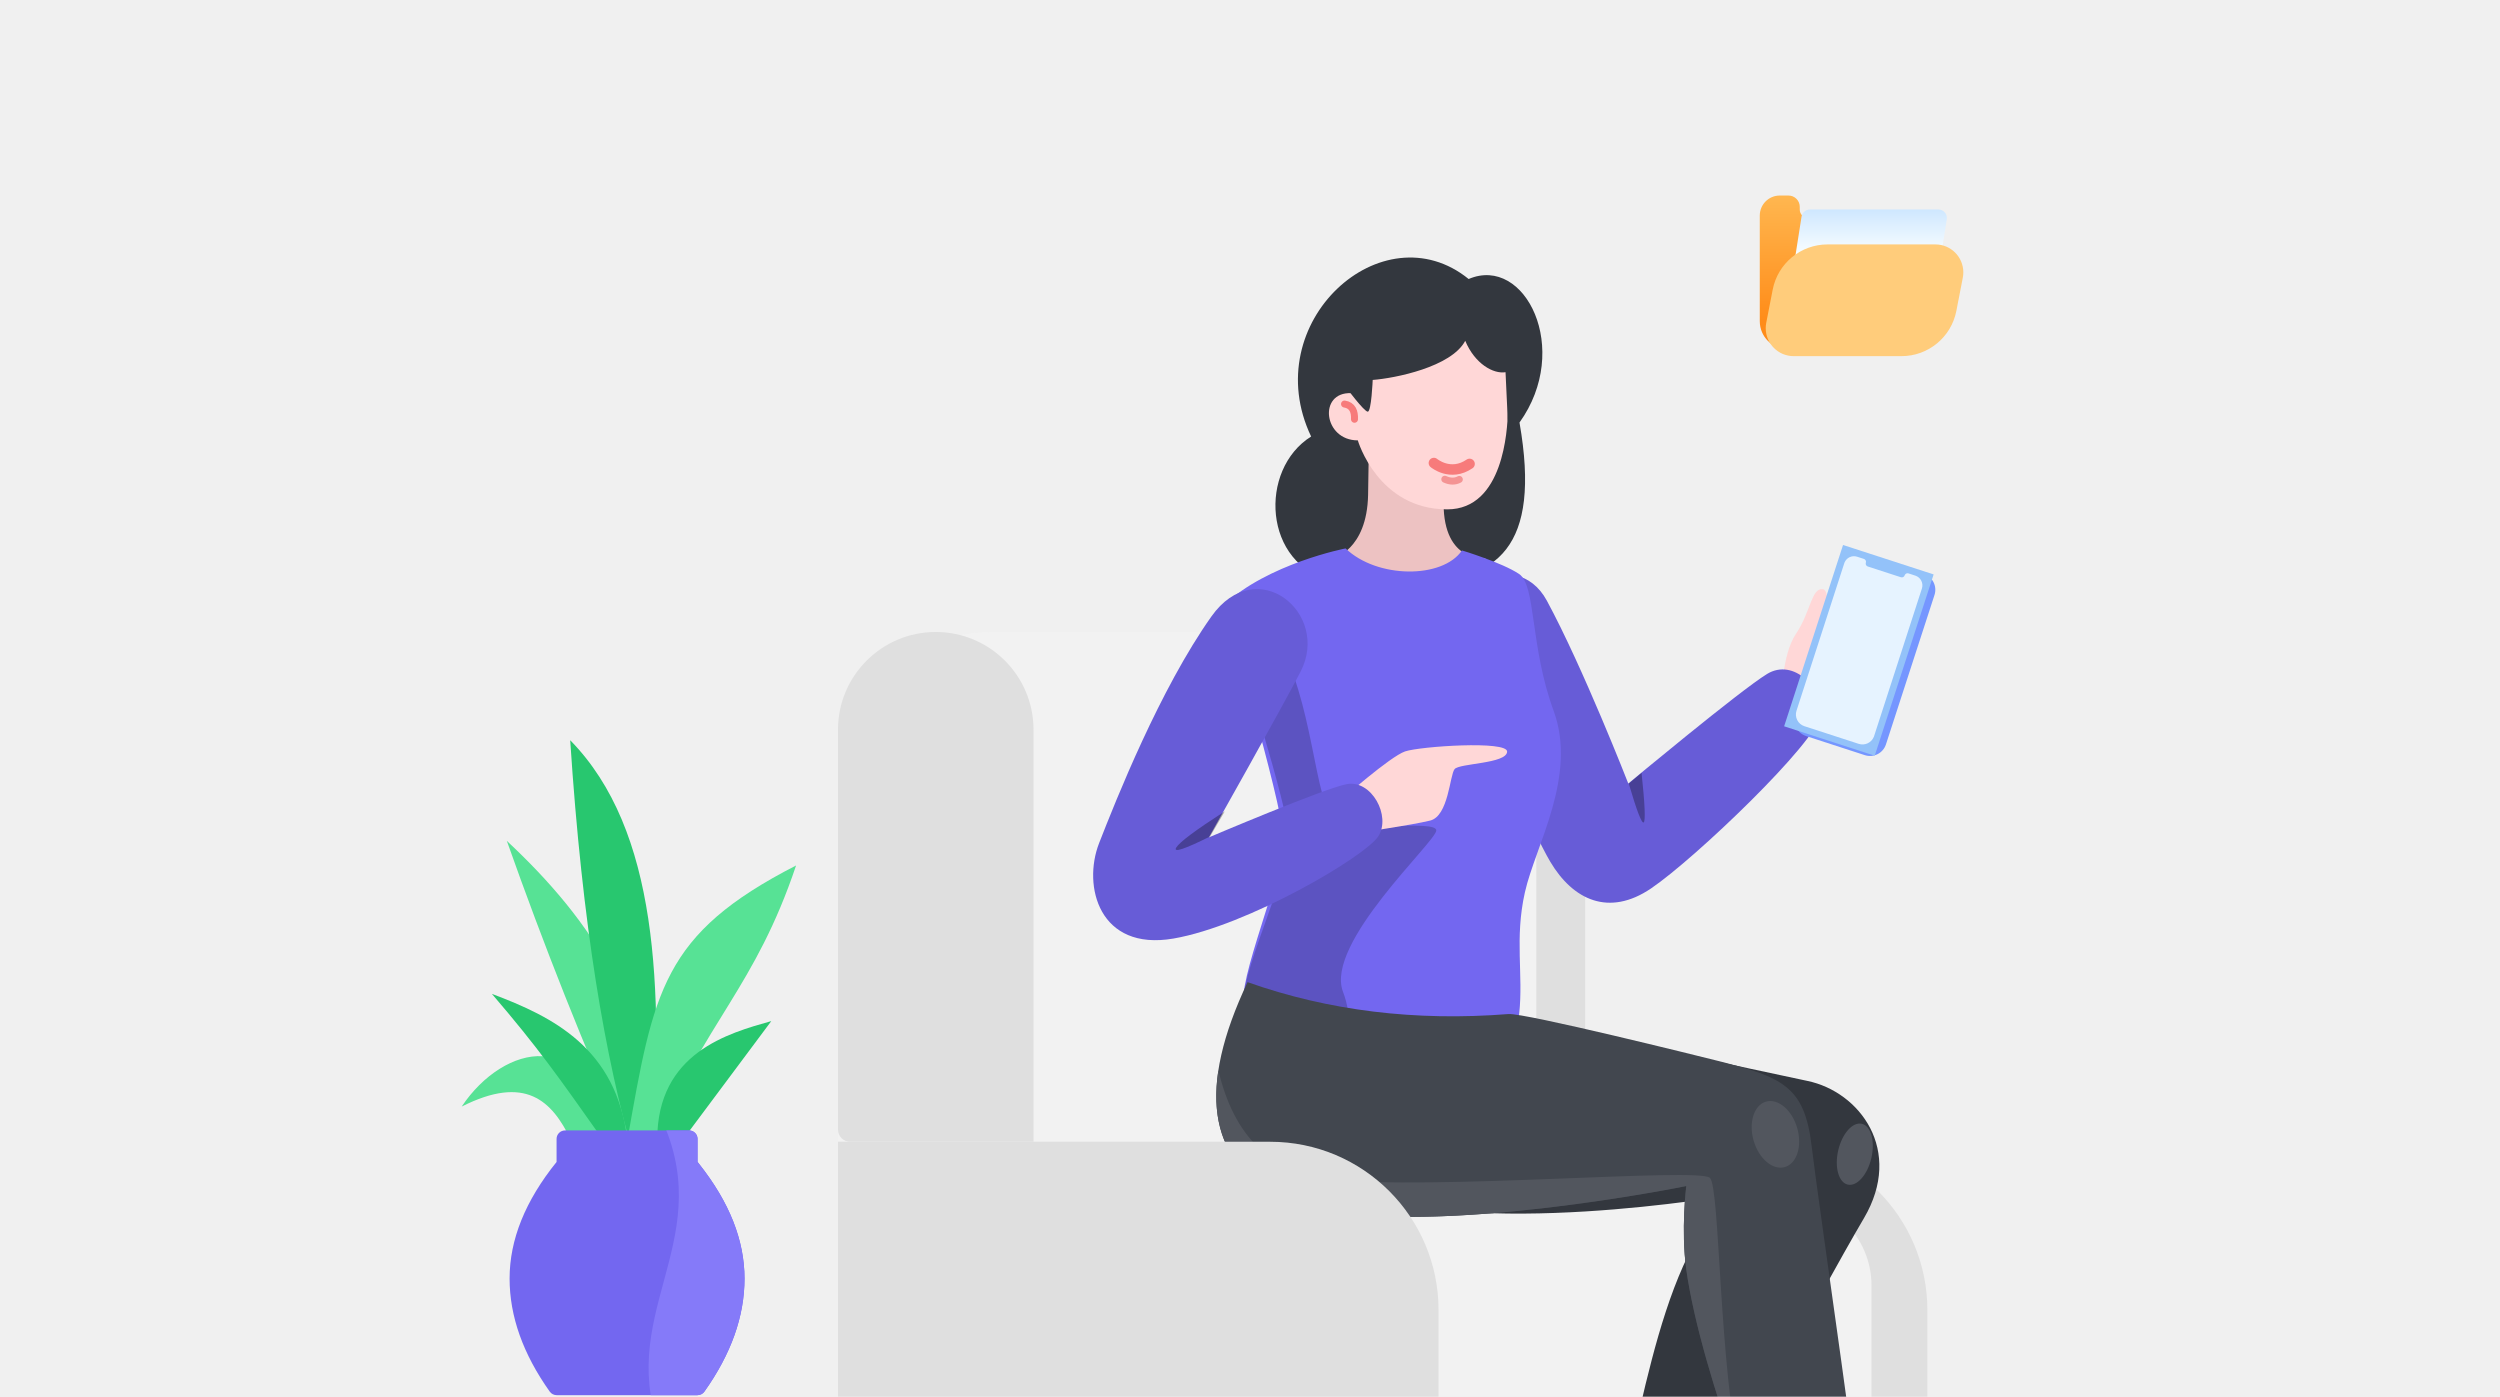
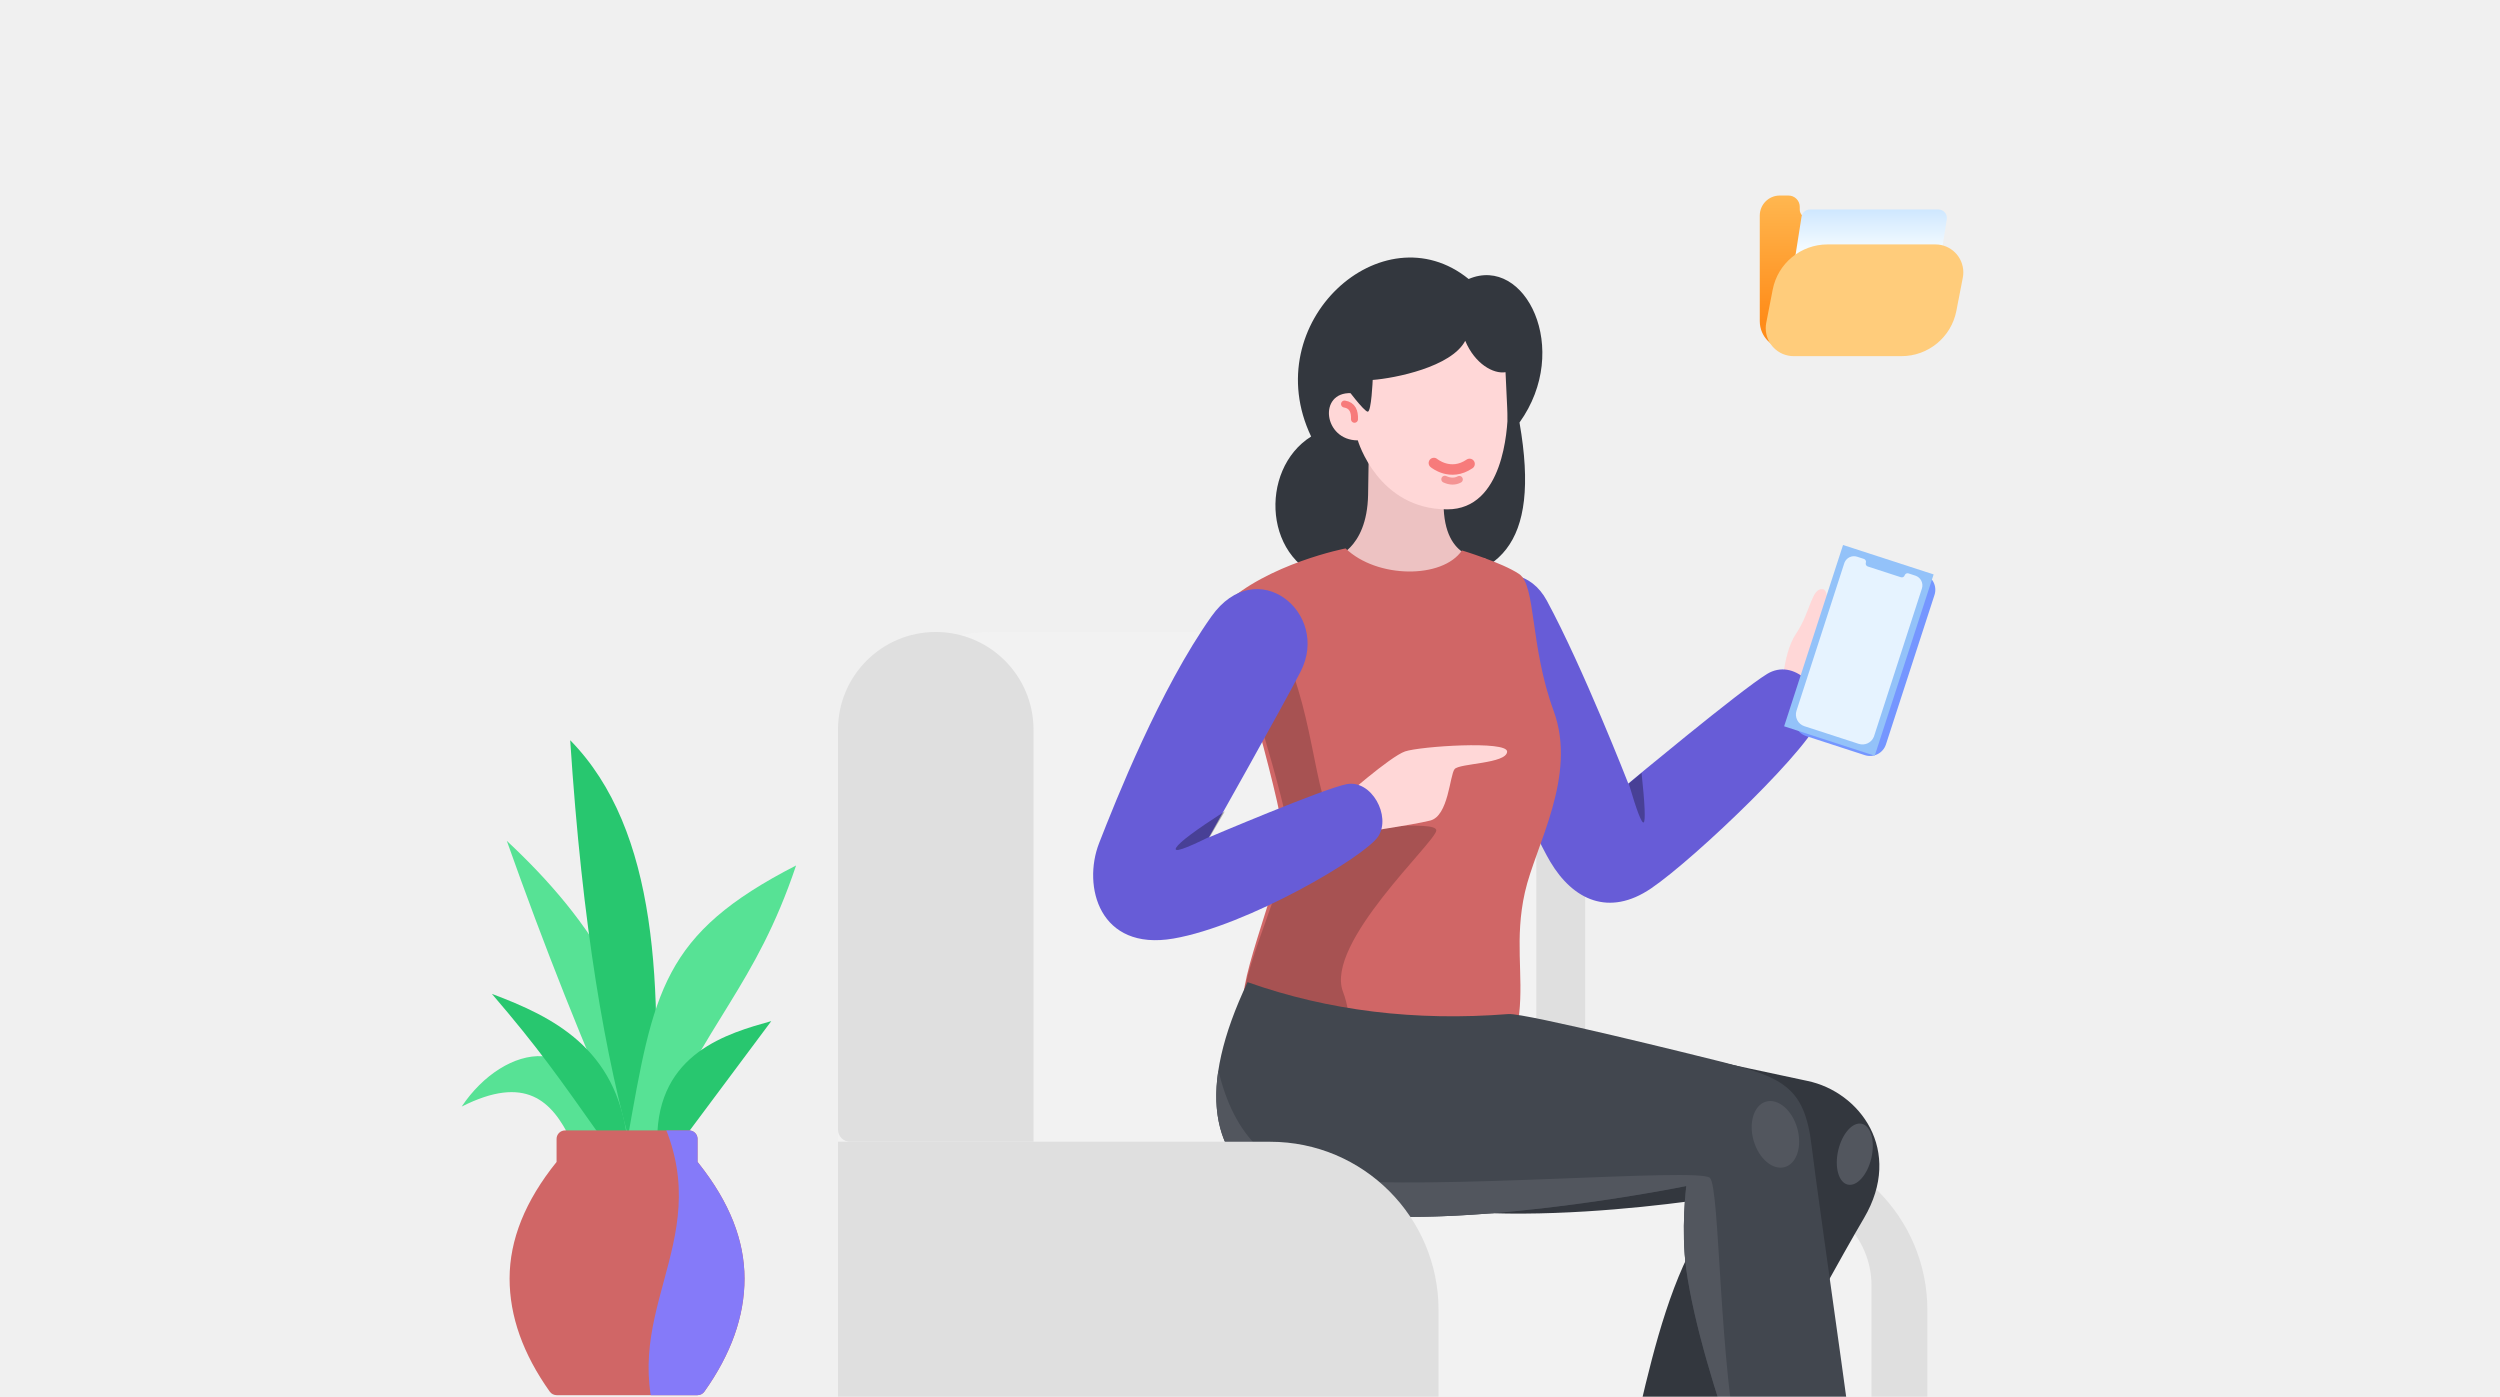
<svg xmlns="http://www.w3.org/2000/svg" xmlns:xlink="http://www.w3.org/1999/xlink" width="358px" height="200px" viewBox="0 0 358 200" version="1.1">
  <defs>
    <path d="M6,0 L352,0 C355.314,-6.08718376e-16 358,2.686 358,6 L358,200 L358,200 L0,200 L0,6 C-4.05812251e-16,2.686 2.686,6.08718376e-16 6,0 Z" id="path-1" />
    <linearGradient x1="50%" y1="81.177%" x2="50%" y2="-34.513%" id="linearGradient-3">
      <stop stop-color="#FF8C19" offset="0%" />
      <stop stop-color="#FFC967" offset="100%" />
    </linearGradient>
    <linearGradient x1="62.11%" y1="31.381%" x2="62.11%" y2="-27.478%" id="linearGradient-4">
      <stop stop-color="#F8FDFF" offset="0%" />
      <stop stop-color="#AAD4FF" offset="100%" />
    </linearGradient>
    <path d="M7.952,0.064 L25.69,0.064 C26.366,0.064 26.914,0.603 26.914,1.268 L26.914,4.578 C31.399,10.144 33.642,15.71 33.642,21.277 C33.642,26.672 31.727,32.066 27.896,37.461 C27.668,37.784 27.293,37.976 26.894,37.976 L6.749,37.976 C6.349,37.976 5.975,37.784 5.746,37.461 C1.915,32.066 0,26.672 0,21.277 C0,15.815 2.159,10.354 6.477,4.893 L6.728,4.578 L6.728,1.268 C6.728,0.603 7.276,0.064 7.952,0.064 Z" id="path-5" />
  </defs>
  <g id="📝-Pages-New" stroke="none" stroke-width="1" fill="none" fill-rule="evenodd">
    <g id="Knowledge-Base" transform="translate(-1052, -791)">
      <g id="Illustration" transform="translate(1052, 791)">
        <mask id="mask-2" fill="white">
          <use xlink:href="#path-1" />
        </mask>
        <g id="Mask" />
        <g mask="url(#mask-2)">
          <g transform="translate(178, 136.5) scale(-1, 1) translate(-178, -136.5) translate(66, 28)">
            <path d="M38.111,135.5 L100,135.5 L100,135.5 L100,201.5 C100,203.709 98.209,205.5 96,205.5 L18,205.5 C15.791,205.5 14,203.709 14,201.5 L14,159.611 C14,146.295 24.795,135.5 38.111,135.5 Z" id="Rectangle" fill="#DFDFDF" />
            <path d="M86.58,62.796 L100,62.5 L100,62.5 L100,142.5 L63,142.5 L63,86.901 C63,73.792 73.474,63.084 86.58,62.796 Z" id="Rectangle" fill="#DFDFDF" />
            <path d="M94.111,62.5 L148.16,62.5 C160.222,62.5 170,72.278 170,84.34 L170,141.753 C170,142.718 169.218,143.5 168.253,143.5 L70,143.5 L70,143.5 L70,86.611 C70,73.295 80.795,62.5 94.111,62.5 Z" id="Rectangle" fill="#F2F2F2" />
            <path d="M156,62.5 C163.732,62.5 170,68.768 170,76.5 L170,133.753 C170,134.718 169.218,135.5 168.253,135.5 L142,135.5 L142,135.5 L142,76.5 C142,68.768 148.268,62.5 156,62.5 Z" id="Rectangle" fill="#DFDFDF" />
            <path d="M34.6,143.5 L96,143.5 L96,143.5 L96,196.5 L22,196.5 L22,156.1 C22,149.141 27.641,143.5 34.6,143.5 Z" id="Rectangle" fill="#F2F2F2" />
            <g id="Wom1.4" stroke-width="1" fill="none" transform="translate(67, 112.5) scale(-1, 1) translate(-67, -112.5) translate(0, 8.5)">
              <g id="Head" transform="translate(26.64127, 0.378756)">
                <path d="M8.147,46.319 C-1.785,44.004 -2.439,30.361 5.112,25.629 C-2.676,9.292 15.333,-6.928 27.669,3.075 C35.756,-0.389 42.476,13.129 34.951,23.628 C38.106,41.654 31.685,46.314 20.109,46.512 L8.147,46.319 Z" id="Path" fill="#33373E" />
                <path d="M8.271,43.06 C8.271,43.06 13.102,41.925 13.27,34.003 C13.437,26.08 13.32,23.376 13.32,23.376 L23.962,23.184 C23.962,23.184 24.078,32.013 24.08,35.207 C24.084,43.785 30.057,43.06 30.057,43.06 C30.057,43.06 28.815,50.016 19.172,50.558 C11.642,50.983 8.271,43.06 8.271,43.06 Z" id="Path" fill="#EDC2C2" />
                <path d="M10.839,19.42 C6.091,19.236 6.866,26.191 11.797,26.182 C11.797,26.182 14.662,36.062 24.607,36.062 C32.684,36.062 33.209,24.546 33.282,22.249 C33.361,19.8 33.371,11.753 33.371,11.753 L10.654,11.742 L10.839,19.42 Z" id="Path" fill="#FFD7D7" />
                <path d="M22.866,28.633 C22.866,28.633 24.498,31.274 27.688,30.334" id="Path" stroke="#F77B7B" stroke-width="1.5" stroke-linecap="round" transform="translate(25.27694, 29.58442) rotate(-18) translate(-25.27694, -29.58442) " />
                <path d="M24.249,31.785 C24.998,32.099 25.708,32.099 26.329,31.738" id="Path" stroke="#F49494" stroke-linecap="round" transform="translate(25.28918, 31.87678) rotate(2) translate(-25.28918, -31.87678) " />
                <path d="M11.057,23.277 C11.356,22.201 11.224,21.261 10.156,20.832" id="Path-8" stroke="#F77B7B" stroke-linecap="round" transform="translate(10.6761, 22.05471) rotate(-13) translate(-10.6761, -22.05471) " />
                <path d="M10.088,18.56 C10.088,18.56 12.69,22.055 13.217,22.073 C13.744,22.092 13.929,17.529 13.929,17.529 C17.121,17.285 25.199,15.675 27.18,11.924 C28.564,15.234 31.212,16.703 32.951,16.421 L33.281,23.452 L34.093,9.317 L9.451,9.317 L10.088,18.56 Z" id="Path" fill="#33373E" />
              </g>
              <g id="LLeg" transform="translate(30.04037, 107.25)" fill="#33373E">
                <path d="M16.635,0.026 C24.043,0.357 65.276,9.483 72.767,11.034 C80.258,12.584 86.591,20.974 80.879,30.689 C74.463,41.595 57.909,72.567 53.889,79.549 C51.9,83.005 41.864,81.067 44.221,75.267 C48.616,64.455 50.657,37.292 61.861,27.388 C61.861,27.388 24.181,33.951 7.905,26.434 C-3.924,20.969 -1.248,-0.775 16.635,0.026 Z" id="Path" />
              </g>
              <g id="LArm" transform="translate(52.38391, 45.76)">
                <path d="M46.782,17.675 C46.782,17.675 46.699,11.643 48.807,8.49 C50.916,5.338 50.999,1.989 52.595,2.099 C54.191,2.208 52.611,9.992 52.611,9.992 C52.611,9.992 54.636,9.218 56.09,8.239 C57.545,7.26 61.955,2.432 62.986,3.288 C64.734,4.745 61.919,12.967 60.386,14.61 C58.848,16.255 50.445,21.661 50.445,21.661 L46.782,17.675 Z" id="Path" fill="#FFD7D7" />
                <path d="M1.256,14.061 C4.702,22.06 11.012,36.754 13.613,41.138 C16.873,46.628 22.014,49.047 28.033,44.973 C34.357,40.693 51.771,23.999 52.282,20.217 C52.788,16.435 48.526,11.898 44.669,14.247 C40.812,16.596 24.787,29.942 24.787,29.942 C24.787,29.942 18.32,13.351 13.117,3.74 C8.611,-4.575 -3.99,1.9 1.256,14.061 Z" id="Path" fill="#675CD7" />
                <path d="M24.854,29.951 C26.012,33.882 26.726,35.733 26.997,35.506 C27.268,35.278 27.164,32.913 26.687,28.41 L24.854,29.951 Z" id="Path" fill-opacity="0.303" fill="#000000" />
              </g>
              <g id="PhoneMini4" transform="translate(110.3976, 56.90821) scale(-1, 1) rotate(-18) translate(-110.3976, -56.90821) translate(102.3976, 42.40821)">
                <g id="Group-3" transform="translate(0, 0)">
                  <path d="M2.834,1.009 L11.674,1.009 C12.999,1.009 14.074,2.083 14.074,3.409 L14.074,25.909 C14.074,27.234 12.999,28.309 11.674,28.309 L2.834,28.309 C1.509,28.309 0.434,27.234 0.434,25.909 L0.434,3.409 C0.434,2.083 1.509,1.009 2.834,1.009 Z" id="Rectangle" fill="#7596FF" fill-rule="nonzero" />
                  <rect id="Rectangle" fill="#93C2F9" x="1.461" y="0.65" width="13.64" height="27.3" />
                  <path d="M3.899,1.625 L4.934,1.625 C5.145,1.625 5.32,1.777 5.356,1.977 L5.363,2.055 C5.363,2.292 5.555,2.484 5.793,2.484 L10.781,2.484 C10.991,2.484 11.167,2.332 11.203,2.132 L11.21,2.055 C11.21,1.817 11.402,1.625 11.639,1.625 L12.669,1.625 C13.433,1.625 14.06,2.214 14.121,2.964 L14.126,3.085 L14.126,3.085 L14.106,25.285 C14.104,26.254 13.319,27.038 12.351,27.04 L4.167,27.04 C3.241,27.041 2.482,26.323 2.418,25.412 L2.413,25.287 C2.413,25.286 2.413,25.285 2.415,25.285 L2.434,3.09 C2.435,2.281 3.091,1.625 3.899,1.625 Z" id="Rectangle" fill="#E6F3FF" fill-rule="nonzero" />
                </g>
              </g>
              <g id="Body" transform="translate(19.19922, 42.03301)">
-                 <path d="M0,8.15 C0,8.15 8.305,35.978 8.551,41.246 C8.797,46.514 1.758,61.997 2.957,65.911 C5.72,74.954 40.995,78.848 42.343,66.682 C42.971,61.009 41.663,55.917 43.17,49.231 C44.672,42.546 50.709,32.612 47.285,23.271 C43.861,13.931 44.778,5.29 42.329,3.657 C39.88,2.024 34.156,0.289 34.156,0.289 C31.372,4.389 21.973,4.329 17.489,-4.61852778e-14 C17.489,-4.61852778e-14 6.348,2.163 0,8.15 Z" id="Path" fill="#7367F0" />
+                 <path d="M0,8.15 C0,8.15 8.305,35.978 8.551,41.246 C8.797,46.514 1.758,61.997 2.957,65.911 C5.72,74.954 40.995,78.848 42.343,66.682 C42.971,61.009 41.663,55.917 43.17,49.231 C44.672,42.546 50.709,32.612 47.285,23.271 C43.861,13.931 44.778,5.29 42.329,3.657 C39.88,2.024 34.156,0.289 34.156,0.289 C31.372,4.389 21.973,4.329 17.489,-4.61852778e-14 C17.489,-4.61852778e-14 6.348,2.163 0,8.15 Z" id="Path" fill="#D06666" />
                <path d="M7.442,12.657 C12.978,21.448 12.961,36.755 15.934,38.76 C18.907,40.764 30.479,38.797 30.479,40.385 C30.479,41.972 14.488,56.522 17.113,63.477 C18.487,67.119 18.115,70.377 15.994,73.251 L15.302,73.1 C9.002,71.675 3.936,69.117 2.957,65.911 C1.758,61.997 9.609,46.514 9.363,41.246 C9.154,36.774 2.553,16.046 0.563,9.882 C2.183,7.021 4.476,7.946 7.442,12.657 Z" id="Path" fill-opacity="0.199" fill="#000000" />
              </g>
              <g id="RArm" transform="translate(0, 47.85625)">
                <path d="M36.081,30.158 C36.081,30.158 43.076,23.962 45.217,23.243 C47.359,22.524 59.9,21.661 59.821,23.285 C59.731,25.026 52.995,24.926 52.297,25.782 C51.599,26.638 51.44,32.491 48.802,33.148 C46.169,33.805 38.275,34.938 38.275,34.938 L36.081,30.158 Z" id="Path" fill="#FFD7D7" />
                <path d="M17.471,3.926 C10.102,14.334 3.81,30.189 1.395,36.371 C-1.021,42.552 1.416,51.876 12.036,50.045 C22.637,48.22 39.504,38.3 41.37,35.406 C43.237,32.513 40.401,27.247 36.831,27.937 C33.523,28.574 17.116,35.556 17.116,35.556 C17.116,35.556 27.672,16.832 30.249,11.813 C34.554,3.431 23.963,-5.246 17.471,3.926 Z" id="Path" fill="#675CD7" />
                <path d="M17.283,35.428 C13.598,37.26 11.98,37.792 12.429,37.024 C12.879,36.255 15.2,34.521 19.393,31.821 L17.283,35.428 Z" id="Path" fill-opacity="0.303" fill="#000000" />
              </g>
              <g id="RLeg" transform="translate(17.86184, 104)">
                <path d="M4.789,0.143 C-2.392,15.318 -0.936,25.511 9.154,30.722 C23.792,38.281 67.612,29.341 67.612,29.341 C67.612,29.341 66.829,35.65 67.612,41.277 C69.657,55.972 79.383,80.456 81.441,83.533 C84.286,87.787 92.955,84.579 93.118,81.036 C93.282,77.494 86.583,32.251 85.565,23.623 C84.552,14.995 81.352,13.742 72.008,11.383 C69.862,10.842 44.476,4.528 42.151,4.712 C28.829,5.766 16.375,4.243 4.789,0.143 Z" id="Path" fill="#42474F" />
                <path d="M16.595,28.373 C31.087,29.998 69.453,26.648 70.994,28.17 C72.465,29.624 72.22,54.905 75.52,69.538 L75.018,68.156 C71.914,59.53 68.692,49.038 67.612,41.277 C66.829,35.65 67.612,29.341 67.612,29.341 L65.845,29.683 C57.515,31.249 22.035,37.374 9.154,30.722 C2.175,27.118 -0.673,21.13 0.61,12.759 C2.819,22.221 8.148,27.426 16.595,28.373 Z" id="Path" fill="#52565E" />
                <ellipse id="Oval" fill="#52565E" transform="translate(91.74491, 24.78125) rotate(13) translate(-91.74491, -24.78125) " cx="91.745" cy="24.781" rx="2.436" ry="4.469" />
                <ellipse id="Oval" fill="#52565E" transform="translate(80.37828, 21.9375) rotate(-16) translate(-80.37828, -21.9375) " cx="80.378" cy="21.938" rx="3.248" ry="4.875" />
              </g>
            </g>
            <path d="M108.111,135.5 L170,135.5 L170,135.5 L170,203.753 C170,204.718 169.218,205.5 168.253,205.5 L84,205.5 L84,205.5 L84,159.611 C84,146.295 94.795,135.5 108.111,135.5 Z" id="Rectangle" fill="#DFDFDF" />
            <g id="Group-37" stroke-width="1" fill="none" transform="translate(23, 11.5) scale(-1, 1) translate(-23, -11.5) translate(8, 0)">
              <path d="M2.862,0 L4.11,0 C5.002,5.82428401e-17 5.725,0.723 5.725,1.615 L5.725,2.01 C5.725,2.683 6.271,3.229 6.944,3.229 L22,3.229 C24.209,3.229 26,5.02 26,7.229 L26,18 C26,20.209 24.209,22 22,22 L4,22 C1.791,22 2.705415e-16,20.209 0,18 L0,2.862 C-1.93595067e-16,1.282 1.282,2.90392601e-16 2.862,0 Z" id="Rectangle" fill="url(#linearGradient-3)" />
              <path d="M7.184,2 L25.574,2 C26.248,2 26.794,2.546 26.794,3.219 C26.794,3.283 26.789,3.346 26.779,3.408 L24.021,20.97 C23.928,21.563 23.417,22 22.816,22 L4.426,22 C3.752,22 3.206,21.454 3.206,20.781 C3.206,20.717 3.211,20.654 3.221,20.592 L5.979,3.03 C6.072,2.437 6.583,2 7.184,2 Z" id="Rectangle" fill="url(#linearGradient-4)" />
              <path d="M29.075,11.763 L28.149,16.526 C27.419,20.285 24.126,23 20.296,23 L4.852,23 C2.643,23 0.852,21.209 0.852,19 C0.852,18.744 0.876,18.489 0.925,18.237 L1.851,13.474 C2.581,9.715 5.874,7 9.704,7 L25.148,7 C27.357,7 29.148,8.791 29.148,11 C29.148,11.256 29.124,11.511 29.075,11.763 Z" id="Rectangle" fill="#FFCC7B" />
            </g>
            <g id="Group-79" stroke-width="1" fill="none" transform="translate(176, 78)">
              <g id="Group-86">
                <path d="M23.979,58.234 C30.346,43.991 36.13,29.363 41.424,14.412 C29.228,25.78 19.744,39.63 21.095,58.234 L23.979,58.234 Z" id="Path-113" fill="#57E295" />
                <path d="M20.586,59.721 C19.079,35.435 19.718,12.88 32.347,0 C30.605,26.665 27.346,45.45 23.219,59.721 L20.586,59.721 Z" id="Rectangle" fill="#28C76F" />
                <path d="M20.007,57.192 C12.951,40.221 5.861,35.356 2.45563569e-14,17.935 C19.181,27.771 20.383,35.893 24.148,57.192 L20.007,57.192 Z" id="Path-112" fill="#57E295" />
                <path d="M16.209,57.192 L3.551,40.221 C9.665,41.944 19.883,44.735 19.883,57.192 L16.209,57.192 Z" id="Path-114" fill="#28C76F" />
                <path d="M28.048,57.192 L32.271,57.192 C34.954,51.651 38.735,47.837 47.884,52.461 C41.887,43.427 29.583,40.694 28.048,57.192 Z" id="Path-116" fill="#57E295" />
                <path d="M24.164,57.192 L27.675,57.192 C34.12,48.078 36.891,44.106 43.56,36.323 C34.774,39.62 25.756,44.106 24.164,57.192 Z" id="Path-117" fill="#28C76F" />
              </g>
              <g id="Group-85" transform="translate(7.384615, 55.8125)">
                <mask id="mask-6" fill="white">
                  <use xlink:href="#path-5" />
                </mask>
-                 <use id="Rectangle" fill="#7367F0" xlink:href="#path-5" />
+                 <use id="Rectangle" fill="#D06666" xlink:href="#path-5" />
                <path d="M-4.282,-0.978 L11.622,-0.978 C4.008,16.458 19.027,26.784 11.622,44.155 L-4.282,44.155 L-4.282,-0.978 Z" id="Rectangle" fill="#857AF9" mask="url(#mask-6)" />
              </g>
            </g>
          </g>
        </g>
      </g>
    </g>
  </g>
</svg>
